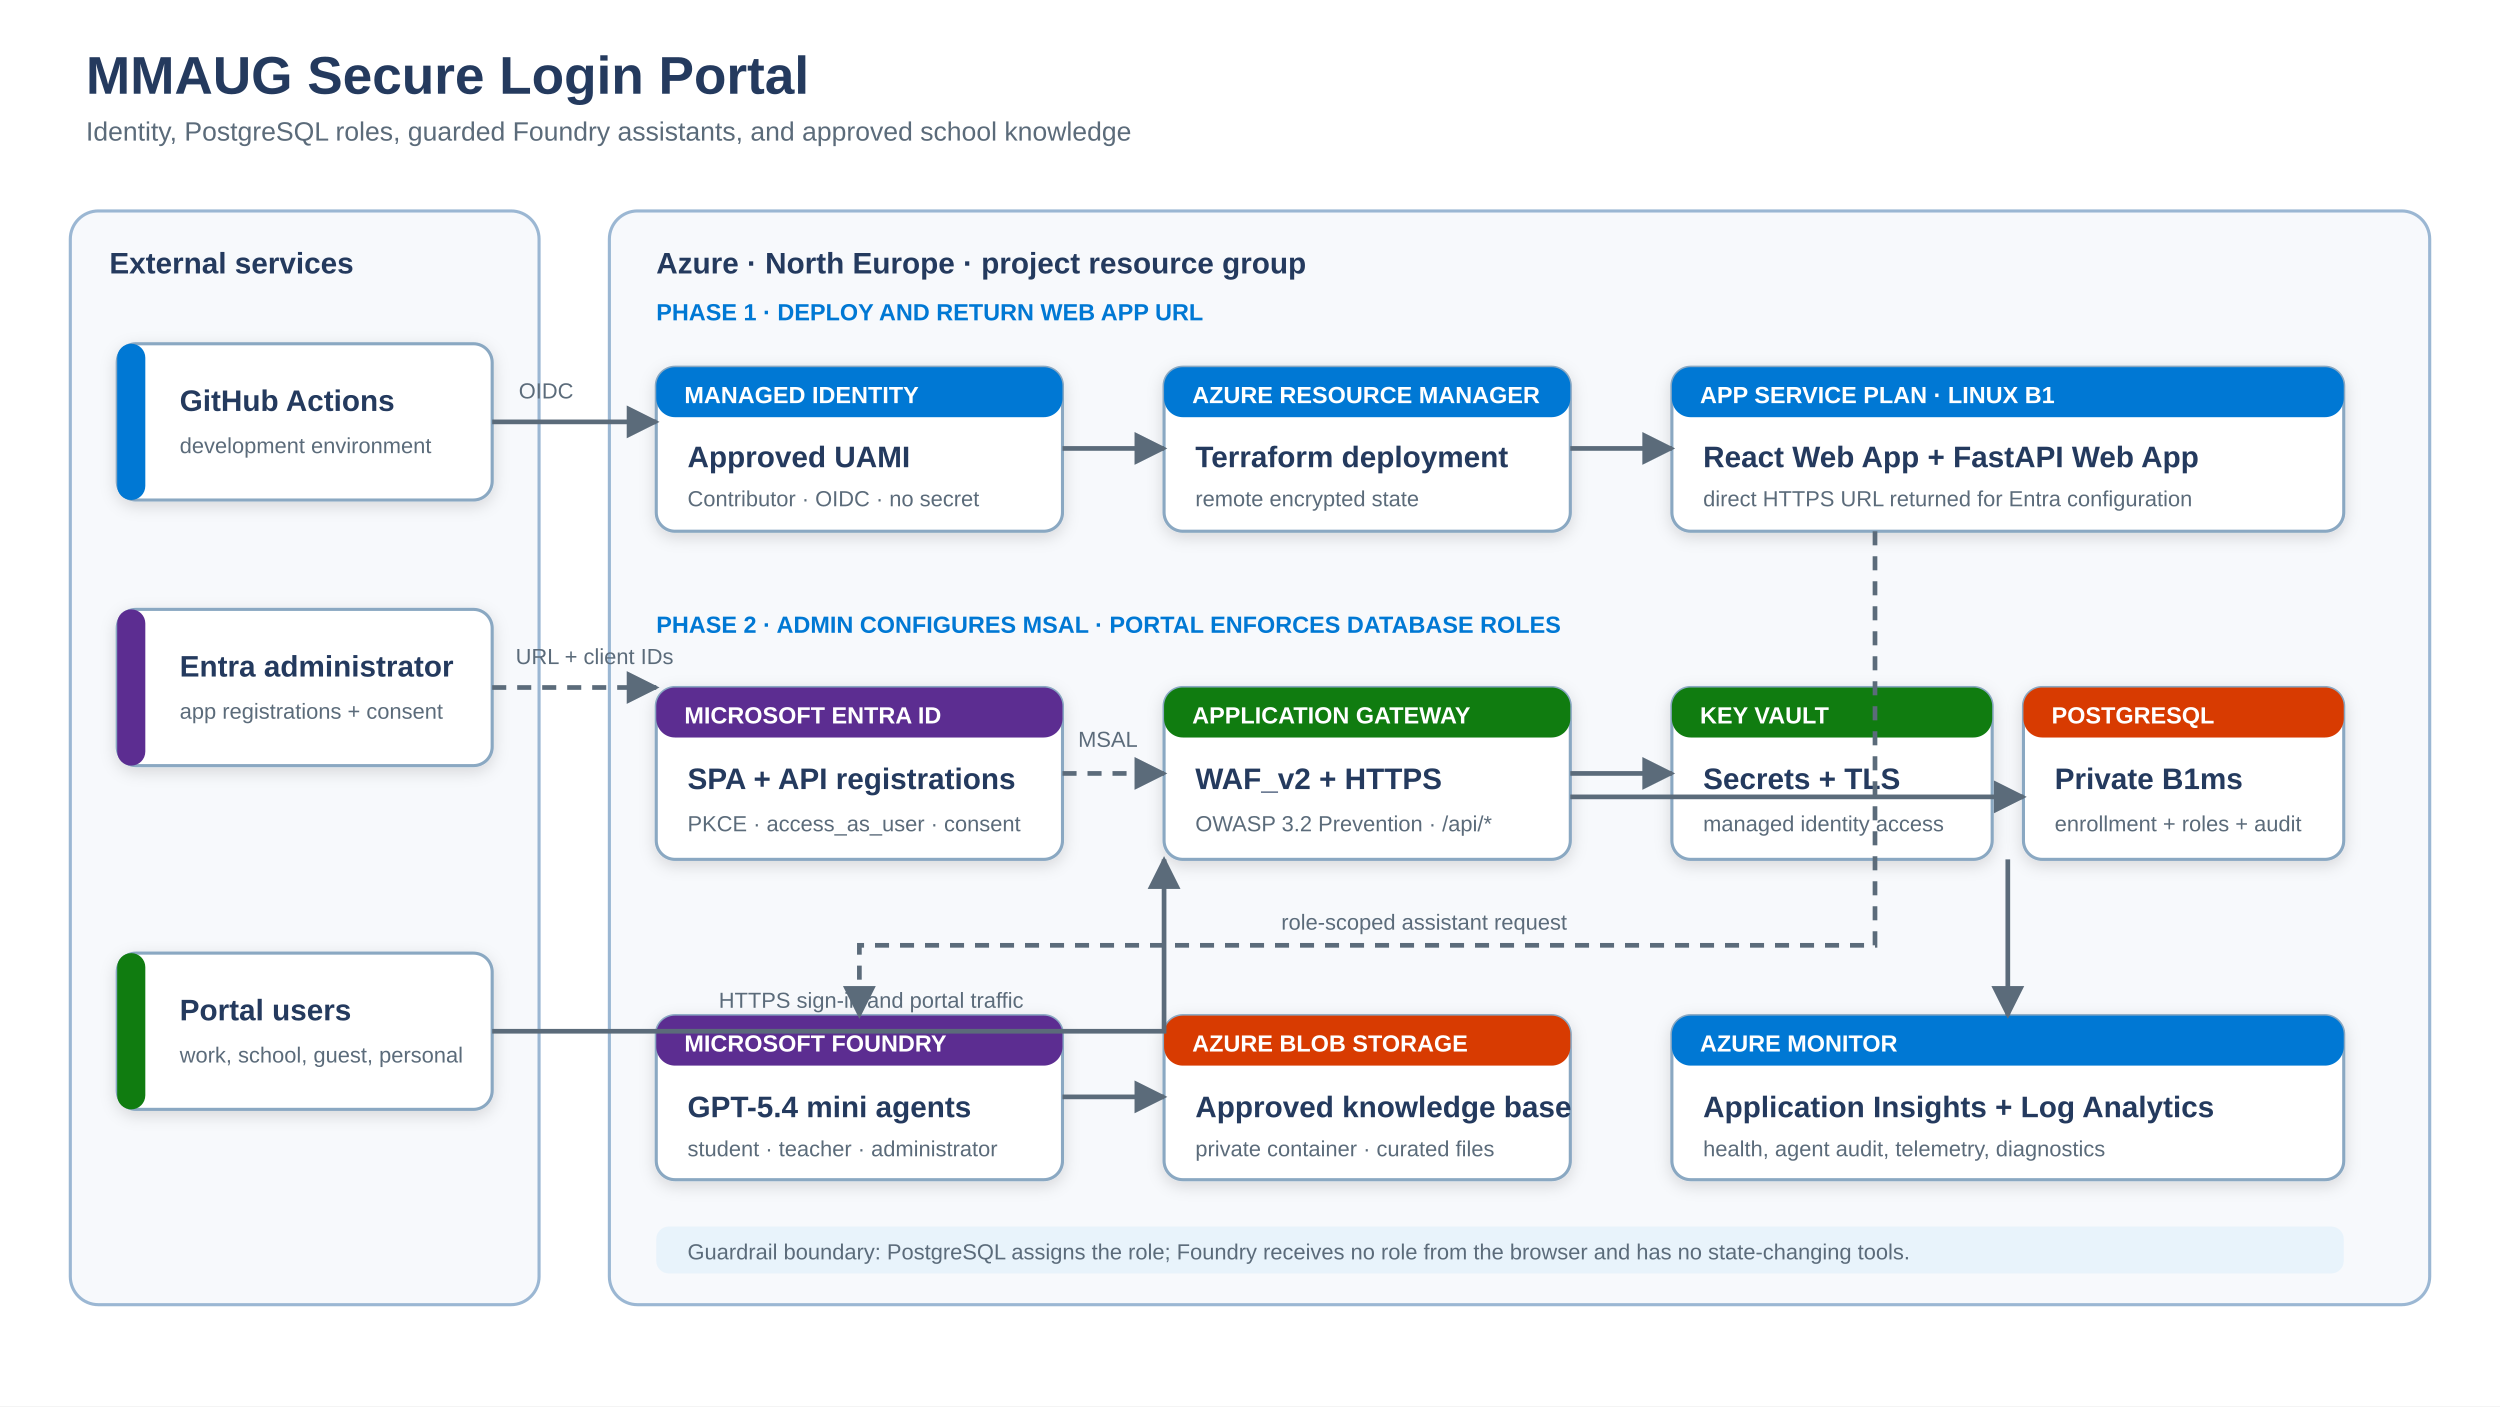
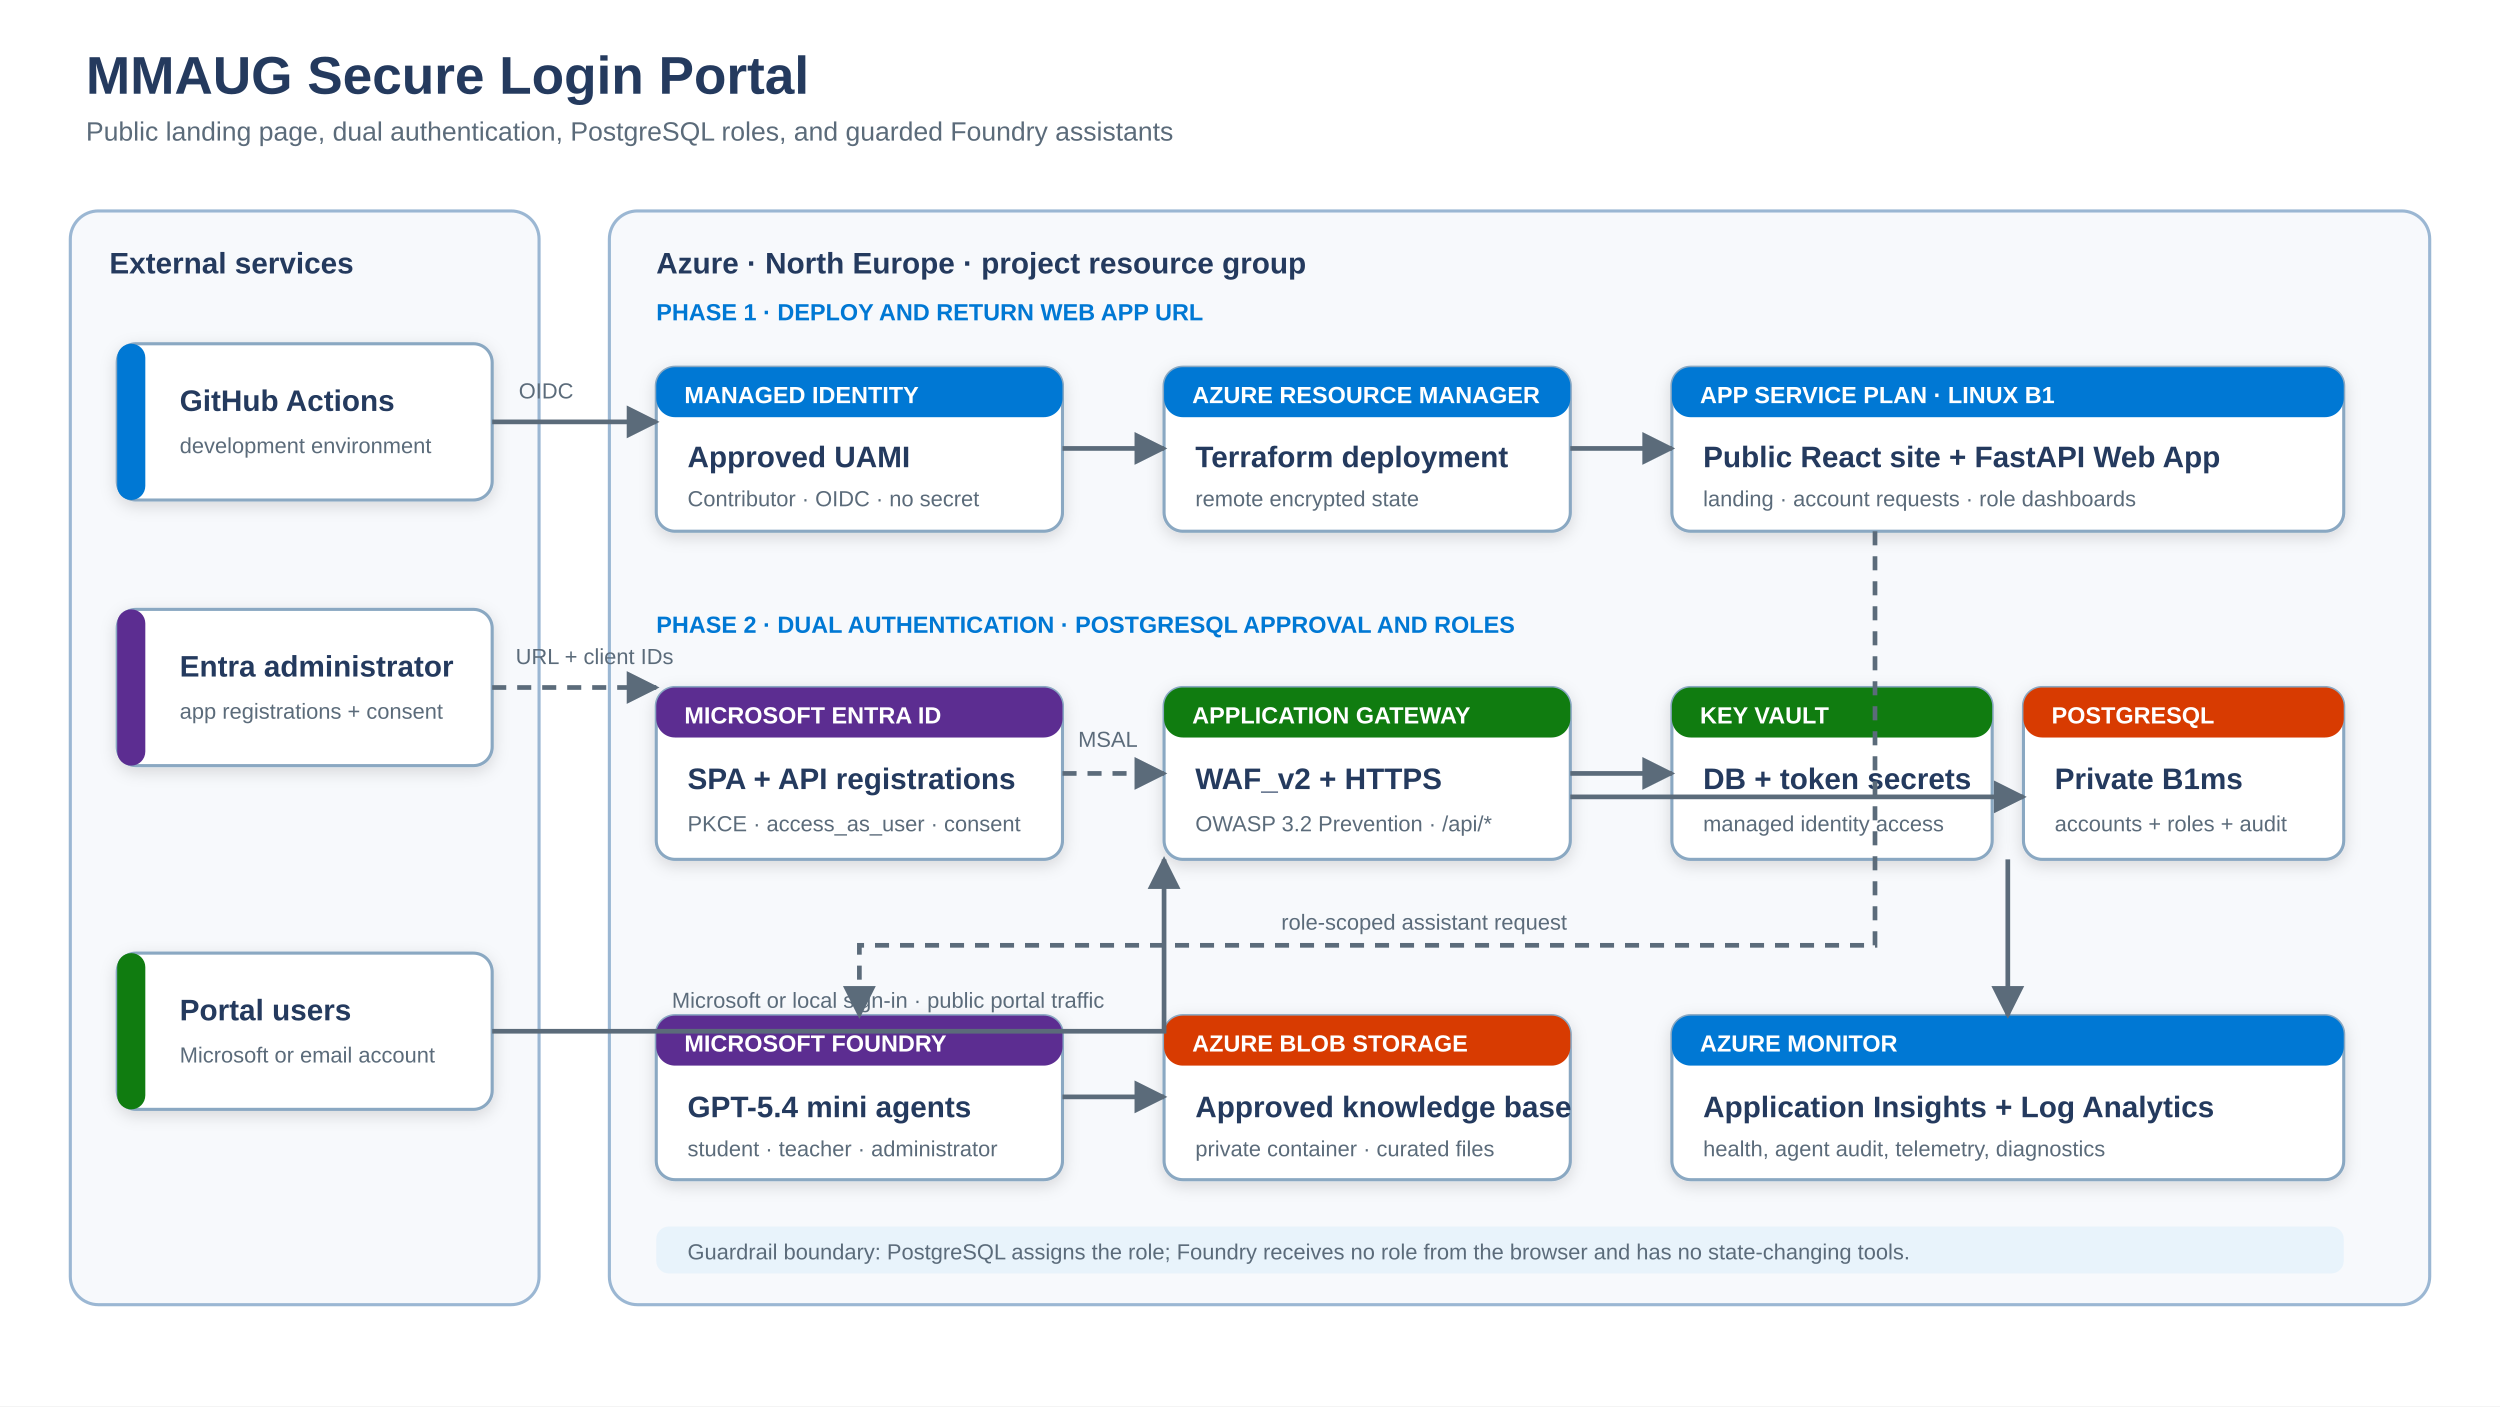
<svg xmlns="http://www.w3.org/2000/svg" width="1600" height="900" viewBox="0 0 1600 900" role="img" aria-labelledby="title desc">
  <defs>
    <marker id="arrow" viewBox="0 0 10 10" refX="9" refY="5" markerWidth="7" markerHeight="7" orient="auto-start-reverse">
      <path d="M0 0L10 5L0 10z" fill="#5b6b7a" />
    </marker>
    <filter id="shadow" x="-20%" y="-20%" width="140%" height="140%">
      <feDropShadow dx="0" dy="3" stdDeviation="5" flood-color="#000" flood-opacity=".14" />
    </filter>
    <style>text{font-family:'Segoe UI',Arial,sans-serif;fill:#243a5e}.title{font-size:34px;font-weight:700}.subtitle{font-size:17px;fill:#5b6b7a}.group{fill:#f7f9fc;stroke:#9bb7d3;stroke-width:2}.card{fill:#fff;stroke:#8aa8c2;stroke-width:2;filter:url(#shadow)}.azure{fill:#0078d4}.identity{fill:#5c2d91}.security{fill:#107c10}.data{fill:#d83b01}.label{font-size:19px;font-weight:700}.small{font-size:14px;fill:#5b6b7a}.white{fill:#fff}.line{fill:none;stroke:#5b6b7a;stroke-width:3;marker-end:url(#arrow)}.dash{stroke-dasharray:9 7}.phase{font-size:15px;font-weight:700;fill:#0078d4}</style>
  </defs>
  <rect width="1600" height="900" fill="#fff" />
  <text x="55" y="60" class="title">MMAUG Secure Login Portal</text>
-   <text x="55" y="90" class="subtitle">Identity, PostgreSQL roles, guarded Foundry assistants, and approved school knowledge</text>
+   <text x="55" y="90" class="subtitle">Public landing page, dual authentication, PostgreSQL roles, and guarded Foundry assistants</text>
  <rect x="45" y="135" width="300" height="700" rx="18" class="group" />
  <text x="70" y="175" class="label">External services</text>
  <g transform="translate(75 220)">
    <rect width="240" height="100" rx="12" class="card" />
    <rect width="18" height="100" rx="9" class="azure" />
    <text x="40" y="43" class="label">GitHub Actions</text>
    <text x="40" y="70" class="small">development environment</text>
  </g>
  <g transform="translate(75 390)">
    <rect width="240" height="100" rx="12" class="card" />
    <rect width="18" height="100" rx="9" class="identity" />
    <text x="40" y="43" class="label">Entra administrator</text>
    <text x="40" y="70" class="small">app registrations + consent</text>
  </g>
  <g transform="translate(75 610)">
    <rect width="240" height="100" rx="12" class="card" />
    <rect width="18" height="100" rx="9" class="security" />
    <text x="40" y="43" class="label">Portal users</text>
-     <text x="40" y="70" class="small">work, school, guest, personal</text>
+     <text x="40" y="70" class="small">Microsoft or email account</text>
  </g>
  <rect x="390" y="135" width="1165" height="700" rx="18" class="group" />
  <text x="420" y="175" class="label">Azure · North Europe · project resource group</text>
  <text x="420" y="205" class="phase">PHASE 1 · DEPLOY AND RETURN WEB APP URL</text>
  <g transform="translate(420 235)">
    <rect width="260" height="105" rx="12" class="card" />
    <rect width="260" height="32" rx="12" class="azure" />
    <text x="18" y="23" class="white" font-size="15" font-weight="700">MANAGED IDENTITY</text>
    <text x="20" y="64" class="label">Approved UAMI</text>
    <text x="20" y="89" class="small">Contributor · OIDC · no secret</text>
  </g>
  <g transform="translate(745 235)">
    <rect width="260" height="105" rx="12" class="card" />
    <rect width="260" height="32" rx="12" class="azure" />
    <text x="18" y="23" class="white" font-size="15" font-weight="700">AZURE RESOURCE MANAGER</text>
    <text x="20" y="64" class="label">Terraform deployment</text>
    <text x="20" y="89" class="small">remote encrypted state</text>
  </g>
  <g transform="translate(1070 235)">
    <rect width="430" height="105" rx="12" class="card" />
    <rect width="430" height="32" rx="12" class="azure" />
    <text x="18" y="23" class="white" font-size="15" font-weight="700">APP SERVICE PLAN · LINUX B1</text>
-     <text x="20" y="64" class="label">React Web App + FastAPI Web App</text>
-     <text x="20" y="89" class="small">direct HTTPS URL returned for Entra configuration</text>
+     <text x="20" y="64" class="label">Public React site + FastAPI Web App</text>
+     <text x="20" y="89" class="small">landing · account requests · role dashboards</text>
  </g>
-   <text x="420" y="405" class="phase">PHASE 2 · ADMIN CONFIGURES MSAL · PORTAL ENFORCES DATABASE ROLES</text>
+   <text x="420" y="405" class="phase">PHASE 2 · DUAL AUTHENTICATION · POSTGRESQL APPROVAL AND ROLES</text>
  <g transform="translate(420 440)">
    <rect width="260" height="110" rx="12" class="card" />
    <rect width="260" height="32" rx="12" class="identity" />
    <text x="18" y="23" class="white" font-size="15" font-weight="700">MICROSOFT ENTRA ID</text>
    <text x="20" y="65" class="label">SPA + API registrations</text>
    <text x="20" y="92" class="small">PKCE · access_as_user · consent</text>
  </g>
  <g transform="translate(745 440)">
    <rect width="260" height="110" rx="12" class="card" />
    <rect width="260" height="32" rx="12" class="security" />
    <text x="18" y="23" class="white" font-size="15" font-weight="700">APPLICATION GATEWAY</text>
    <text x="20" y="65" class="label">WAF_v2 + HTTPS</text>
    <text x="20" y="92" class="small">OWASP 3.2 Prevention · /api/*</text>
  </g>
  <g transform="translate(1070 440)">
    <rect width="205" height="110" rx="12" class="card" />
    <rect width="205" height="32" rx="12" class="security" />
    <text x="18" y="23" class="white" font-size="15" font-weight="700">KEY VAULT</text>
-     <text x="20" y="65" class="label">Secrets + TLS</text>
+     <text x="20" y="65" class="label">DB + token secrets</text>
    <text x="20" y="92" class="small">managed identity access</text>
  </g>
  <g transform="translate(1295 440)">
    <rect width="205" height="110" rx="12" class="card" />
    <rect width="205" height="32" rx="12" class="data" />
    <text x="18" y="23" class="white" font-size="15" font-weight="700">POSTGRESQL</text>
    <text x="20" y="65" class="label">Private B1ms</text>
-     <text x="20" y="92" class="small">enrollment + roles + audit</text>
+     <text x="20" y="92" class="small">accounts + roles + audit</text>
  </g>
  <g transform="translate(420 650)">
    <rect width="260" height="105" rx="12" class="card" />
    <rect width="260" height="32" rx="12" class="identity" />
    <text x="18" y="23" class="white" font-size="15" font-weight="700">MICROSOFT FOUNDRY</text>
    <text x="20" y="65" class="label">GPT-5.4 mini agents</text>
    <text x="20" y="90" class="small">student · teacher · administrator</text>
  </g>
  <g transform="translate(745 650)">
    <rect width="260" height="105" rx="12" class="card" />
    <rect width="260" height="32" rx="12" class="data" />
    <text x="18" y="23" class="white" font-size="15" font-weight="700">AZURE BLOB STORAGE</text>
    <text x="20" y="65" class="label">Approved knowledge base</text>
    <text x="20" y="90" class="small">private container · curated files</text>
  </g>
  <g transform="translate(1070 650)">
    <rect width="430" height="105" rx="12" class="card" />
    <rect width="430" height="32" rx="12" class="azure" />
    <text x="18" y="23" class="white" font-size="15" font-weight="700">AZURE MONITOR</text>
    <text x="20" y="65" class="label">Application Insights + Log Analytics</text>
    <text x="20" y="90" class="small">health, agent audit, telemetry, diagnostics</text>
  </g>
  <path d="M315 270H420" class="line" />
  <text x="332" y="255" class="small">OIDC</text>
  <path d="M680 287H745" class="line" />
  <path d="M1005 287H1070" class="line" />
  <path d="M315 440H420" class="line dash" />
  <text x="330" y="425" class="small">URL + client IDs</text>
  <path d="M680 495H745" class="line dash" />
  <text x="690" y="478" class="small">MSAL</text>
  <path d="M315 660H745V550" class="line" />
-   <text x="460" y="645" class="small">HTTPS sign-in and portal traffic</text>
+   <text x="430" y="645" class="small">Microsoft or local sign-in · public portal traffic</text>
  <path d="M1005 495H1070" class="line" />
  <path d="M1005 510H1295" class="line" />
  <path d="M1285 550V650" class="line" />
  <path d="M1200 340V605H550V650" class="line dash" />
  <text x="820" y="595" class="small">role-scoped assistant request</text>
  <path d="M680 702H745" class="line" />
  <rect x="420" y="785" width="1080" height="30" rx="8" fill="#e8f3fb" />
  <text x="440" y="806" class="small">Guardrail boundary: PostgreSQL assigns the role; Foundry receives no role from the browser and has no state-changing tools.</text>
</svg>
